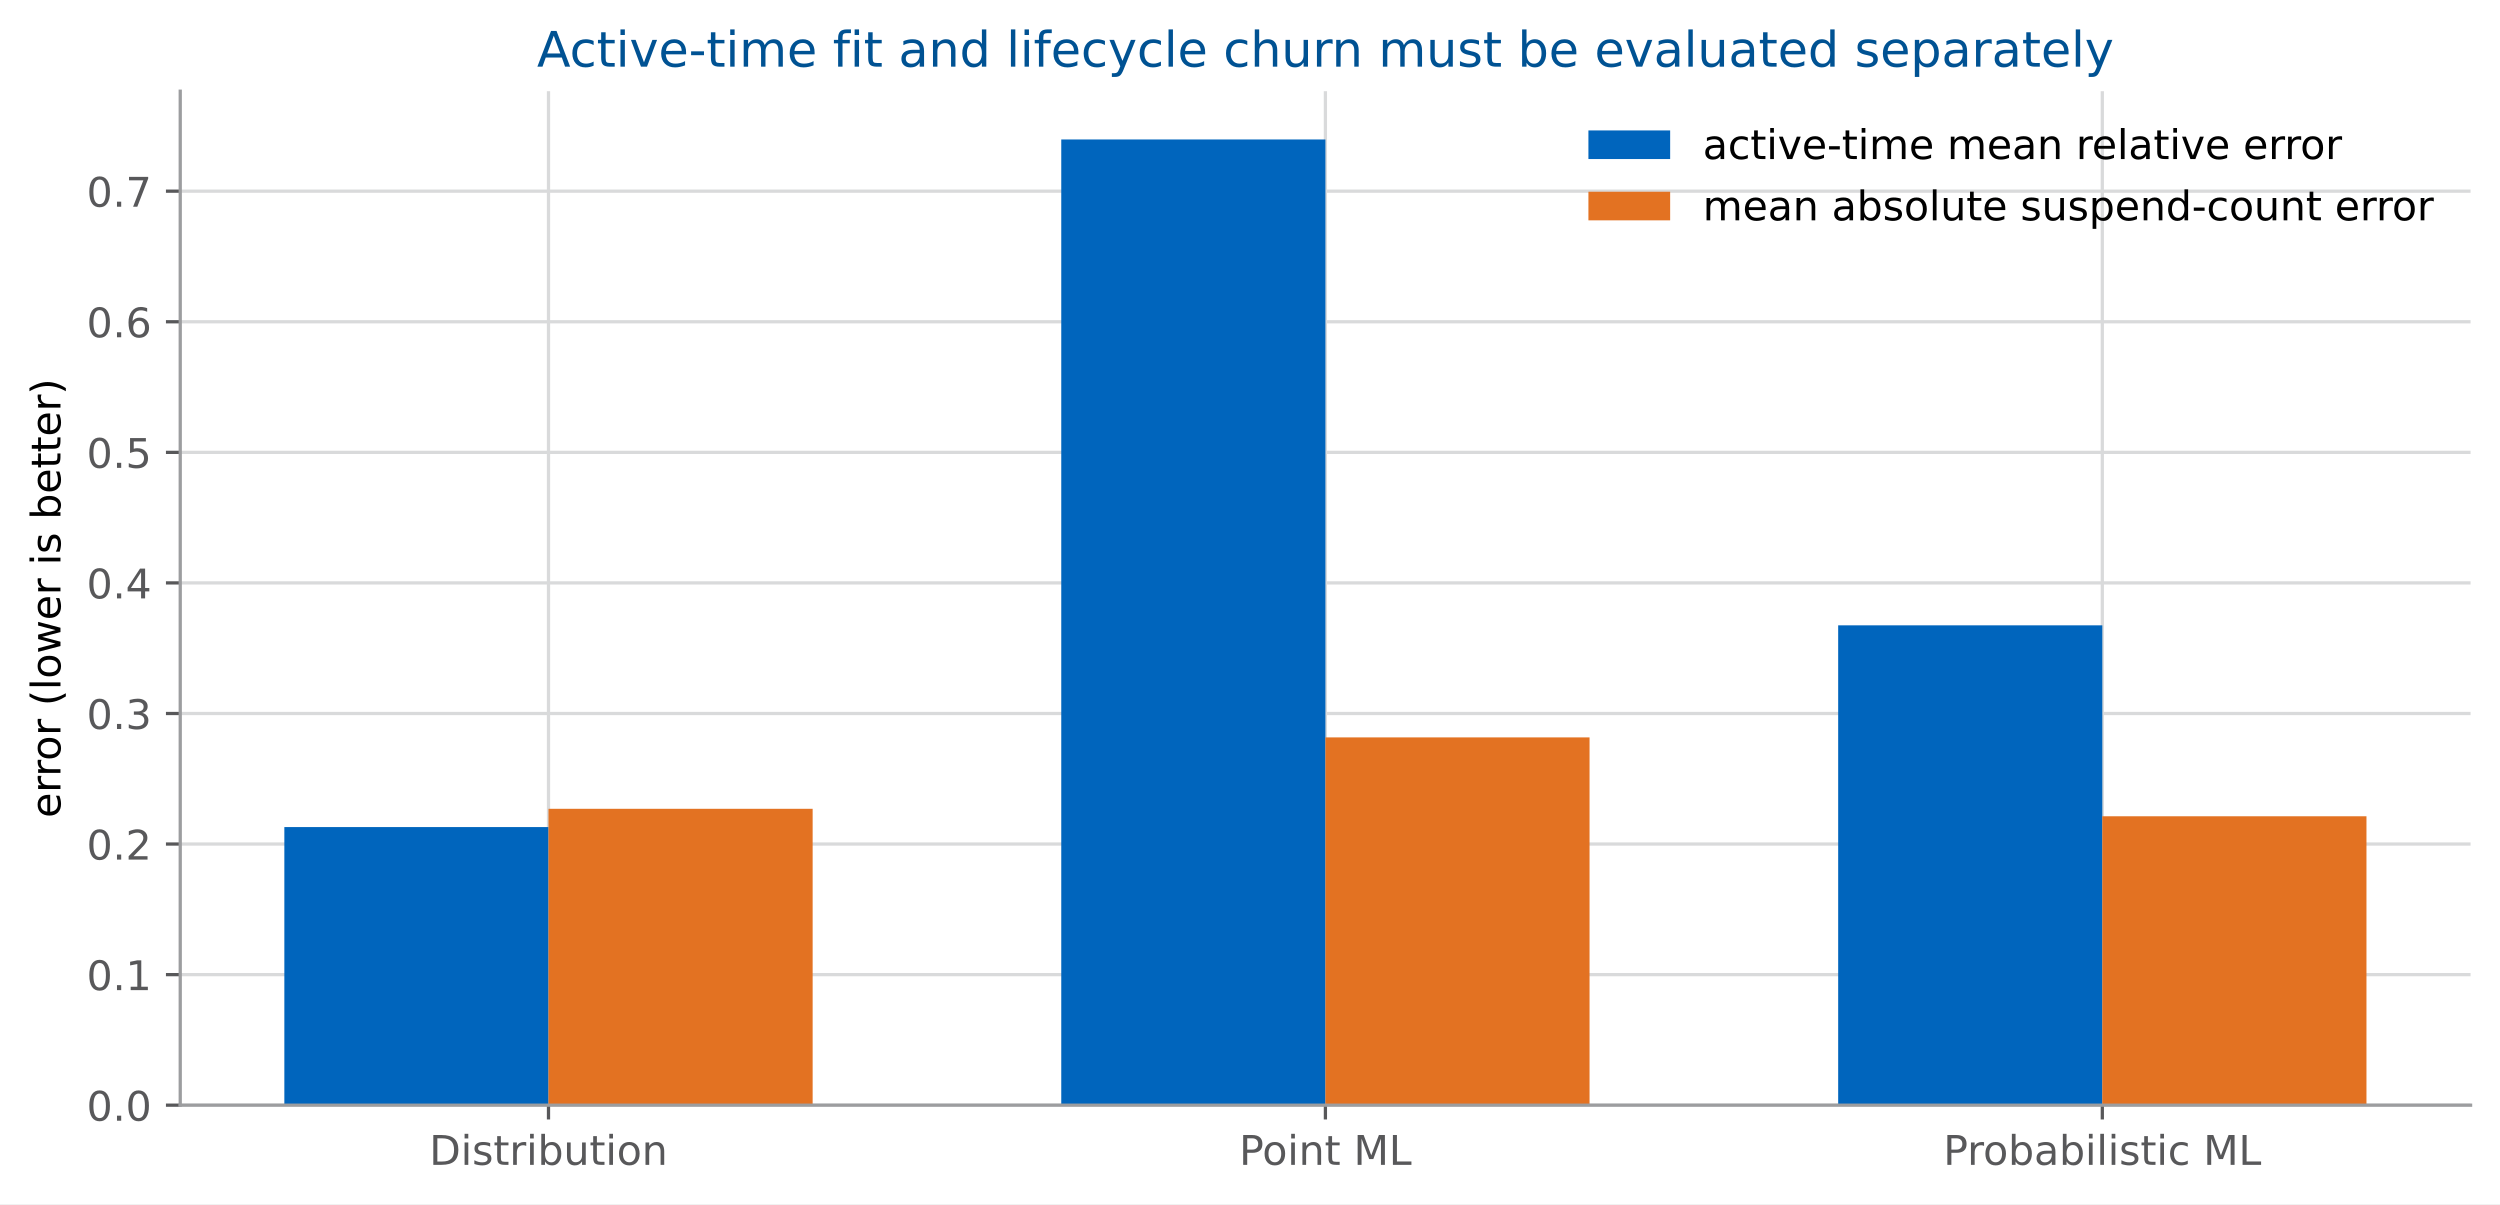
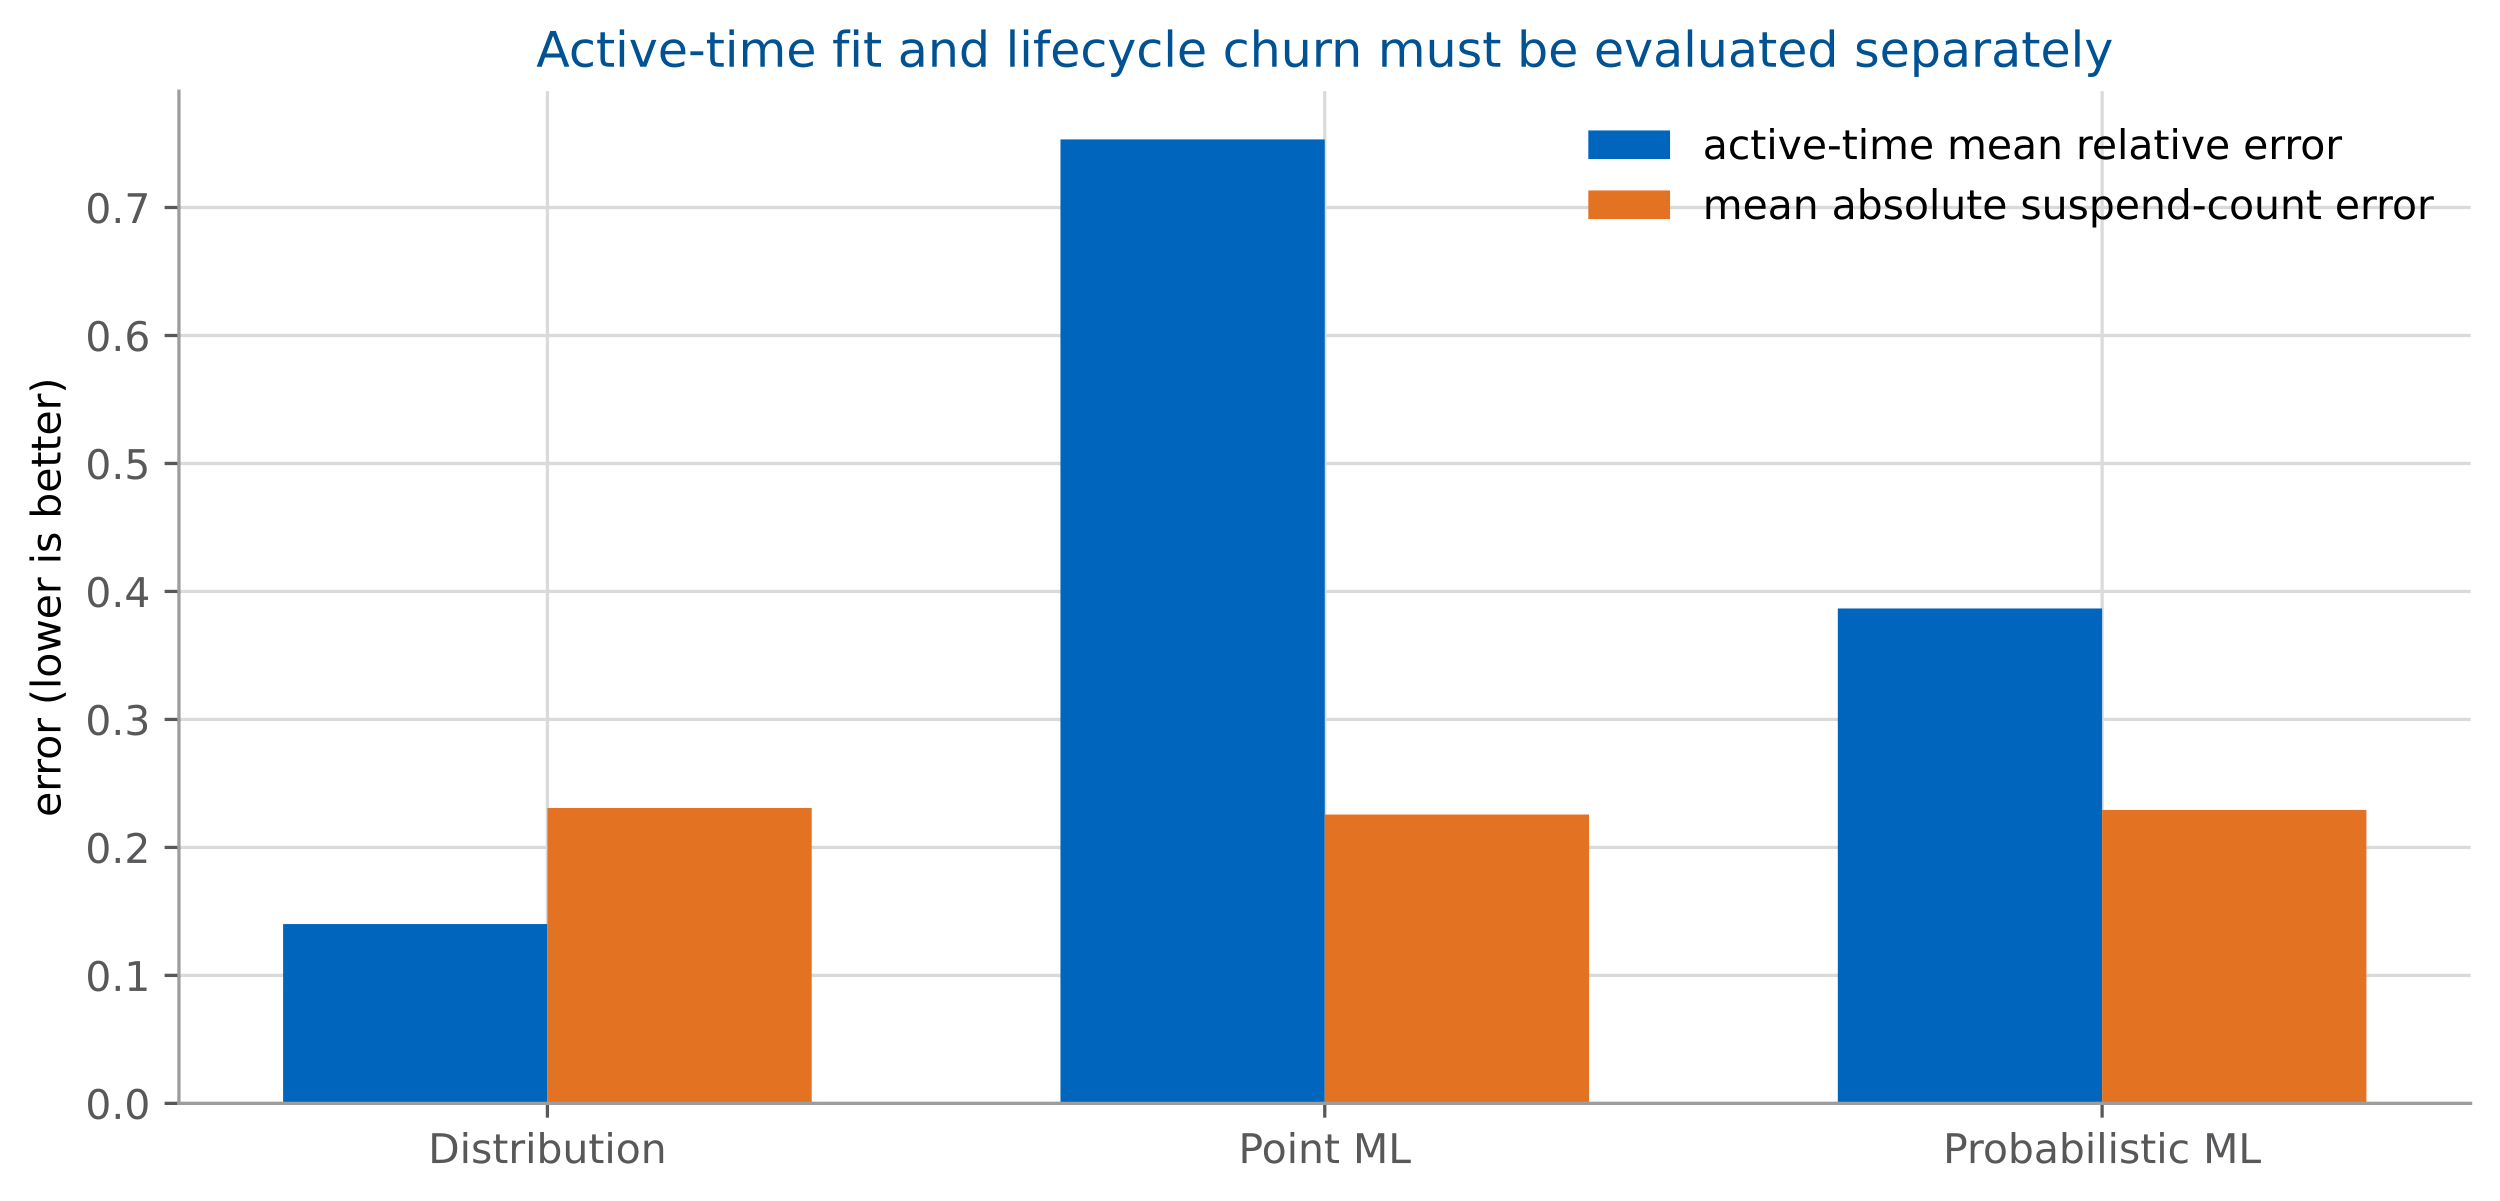
- <svg xmlns="http://www.w3.org/2000/svg" xmlns:xlink="http://www.w3.org/1999/xlink" width="611.742pt" height="294.637pt" viewBox="0 0 611.742 294.637" version="1.1">
+ <svg xmlns="http://www.w3.org/2000/svg" xmlns:xlink="http://www.w3.org/1999/xlink" width="611.661pt" height="293.836pt" viewBox="0 0 611.661 293.836" version="1.1">
  <defs>
    <style type="text/css">*{stroke-linejoin: round; stroke-linecap: butt}</style>
  </defs>
  <g id="figure_1">
    <g id="patch_1">
-       <path d="M -0 294.637  L 611.742 294.637  L 611.742 0  L -0 0  z " style="fill: #ffffff" />
+       <path d="M -0 293.836  L 611.661 293.836  L 611.661 0  L -0 0  z " style="fill: #ffffff" />
    </g>
    <g id="axes_1">
      <g id="patch_2">
-         <path d="M 44.104 270.436  L 604.542 270.436  L 604.542 22.318  L 44.104 22.318  z " style="fill: #ffffff" />
+         <path d="M 43.781 269.958  L 604.461 269.958  L 604.461 22.318  L 43.781 22.318  z " style="fill: #ffffff" />
      </g>
      <g id="matplotlib.axis_1">
        <g id="xtick_1">
          <g id="line2d_1">
-             <path d="M 134.215 270.436  L 134.215 22.318  " clip-path="url(#p7fccb38c30)" style="fill: none; stroke: #d9dadb; stroke-width: 0.8; stroke-linecap: square" />
+             <path d="M 133.931 269.958  L 133.931 22.318  " clip-path="url(#p9b7528d871)" style="fill: none; stroke: #d9dadb; stroke-width: 0.8; stroke-linecap: square" />
          </g>
          <g id="line2d_2">
            <defs>
-               <path id="m31144a515f" d="M 0 0  L 0 3.5  " style="stroke: #58585a; stroke-width: 0.8" />
+               <path id="m87e9a3269e" d="M 0 0  L 0 3.5  " style="stroke: #58585a; stroke-width: 0.8" />
            </defs>
            <g>
-               <use xlink:href="#m31144a515f" x="134.215" y="270.436" style="fill: #58585a; stroke: #58585a; stroke-width: 0.8" />
+               <use xlink:href="#m87e9a3269e" x="133.931" y="269.958" style="fill: #58585a; stroke: #58585a; stroke-width: 0.8" />
            </g>
          </g>
          <g id="text_1">
-             <text style="font-size: 10px; font-family: 'DejaVu Sans', 'Bitstream Vera Sans', 'Computer Modern Sans Serif', 'Lucida Grande', 'Verdana', 'Geneva', 'Lucid', 'Arial', 'Helvetica', 'Avant Garde', sans-serif; text-anchor: middle; fill: #58585a" x="134.215" y="285.034" transform="rotate(-0 134.215 285.0342)">Distribution</text>
+             <text style="font-size: 10px; font-family: 'DejaVu Sans', 'Bitstream Vera Sans', 'Computer Modern Sans Serif', 'Lucida Grande', 'Verdana', 'Geneva', 'Lucid', 'Arial', 'Helvetica', 'Avant Garde', sans-serif; text-anchor: middle; fill: #58585a" x="133.931" y="284.557" transform="rotate(-0 133.9313 284.5566)">Distribution</text>
          </g>
        </g>
        <g id="xtick_2">
          <g id="line2d_3">
-             <path d="M 324.323 270.436  L 324.323 22.318  " clip-path="url(#p7fccb38c30)" style="fill: none; stroke: #d9dadb; stroke-width: 0.8; stroke-linecap: square" />
+             <path d="M 324.121 269.958  L 324.121 22.318  " clip-path="url(#p9b7528d871)" style="fill: none; stroke: #d9dadb; stroke-width: 0.8; stroke-linecap: square" />
          </g>
          <g id="line2d_4">
            <g>
-               <use xlink:href="#m31144a515f" x="324.323" y="270.436" style="fill: #58585a; stroke: #58585a; stroke-width: 0.8" />
+               <use xlink:href="#m87e9a3269e" x="324.121" y="269.958" style="fill: #58585a; stroke: #58585a; stroke-width: 0.8" />
            </g>
          </g>
          <g id="text_2">
-             <text style="font-size: 10px; font-family: 'DejaVu Sans', 'Bitstream Vera Sans', 'Computer Modern Sans Serif', 'Lucida Grande', 'Verdana', 'Geneva', 'Lucid', 'Arial', 'Helvetica', 'Avant Garde', sans-serif; text-anchor: middle; fill: #58585a" x="324.323" y="285.034" transform="rotate(-0 324.3227 285.0342)">Point ML</text>
+             <text style="font-size: 10px; font-family: 'DejaVu Sans', 'Bitstream Vera Sans', 'Computer Modern Sans Serif', 'Lucida Grande', 'Verdana', 'Geneva', 'Lucid', 'Arial', 'Helvetica', 'Avant Garde', sans-serif; text-anchor: middle; fill: #58585a" x="324.121" y="284.557" transform="rotate(-0 324.1212 284.5566)">Point ML</text>
          </g>
        </g>
        <g id="xtick_3">
          <g id="line2d_5">
-             <path d="M 514.43 270.436  L 514.43 22.318  " clip-path="url(#p7fccb38c30)" style="fill: none; stroke: #d9dadb; stroke-width: 0.8; stroke-linecap: square" />
+             <path d="M 514.311 269.958  L 514.311 22.318  " clip-path="url(#p9b7528d871)" style="fill: none; stroke: #d9dadb; stroke-width: 0.8; stroke-linecap: square" />
          </g>
          <g id="line2d_6">
            <g>
-               <use xlink:href="#m31144a515f" x="514.43" y="270.436" style="fill: #58585a; stroke: #58585a; stroke-width: 0.8" />
+               <use xlink:href="#m87e9a3269e" x="514.311" y="269.958" style="fill: #58585a; stroke: #58585a; stroke-width: 0.8" />
            </g>
          </g>
          <g id="text_3">
-             <text style="font-size: 10px; font-family: 'DejaVu Sans', 'Bitstream Vera Sans', 'Computer Modern Sans Serif', 'Lucida Grande', 'Verdana', 'Geneva', 'Lucid', 'Arial', 'Helvetica', 'Avant Garde', sans-serif; text-anchor: middle; fill: #58585a" x="514.43" y="285.034" transform="rotate(-0 514.4305 285.0342)">Probabilistic ML</text>
+             <text style="font-size: 10px; font-family: 'DejaVu Sans', 'Bitstream Vera Sans', 'Computer Modern Sans Serif', 'Lucida Grande', 'Verdana', 'Geneva', 'Lucid', 'Arial', 'Helvetica', 'Avant Garde', sans-serif; text-anchor: middle; fill: #58585a" x="514.311" y="284.557" transform="rotate(-0 514.3112 284.5566)">Probabilistic ML</text>
          </g>
        </g>
      </g>
      <g id="matplotlib.axis_2">
        <g id="ytick_1">
          <g id="line2d_7">
-             <path d="M 44.104 270.436  L 604.542 270.436  " clip-path="url(#p7fccb38c30)" style="fill: none; stroke: #d9dadb; stroke-width: 0.8; stroke-linecap: square" />
+             <path d="M 43.781 269.958  L 604.461 269.958  " clip-path="url(#p9b7528d871)" style="fill: none; stroke: #d9dadb; stroke-width: 0.8; stroke-linecap: square" />
          </g>
          <g id="line2d_8">
            <defs>
-               <path id="m9eb4f43959" d="M 0 0  L -3.5 0  " style="stroke: #58585a; stroke-width: 0.8" />
+               <path id="mcd199c6f54" d="M 0 0  L -3.5 0  " style="stroke: #58585a; stroke-width: 0.8" />
            </defs>
            <g>
-               <use xlink:href="#m9eb4f43959" x="44.104" y="270.436" style="fill: #58585a; stroke: #58585a; stroke-width: 0.8" />
+               <use xlink:href="#mcd199c6f54" x="43.781" y="269.958" style="fill: #58585a; stroke: #58585a; stroke-width: 0.8" />
            </g>
          </g>
          <g id="text_4">
-             <text style="font-size: 10px; font-family: 'DejaVu Sans', 'Bitstream Vera Sans', 'Computer Modern Sans Serif', 'Lucida Grande', 'Verdana', 'Geneva', 'Lucid', 'Arial', 'Helvetica', 'Avant Garde', sans-serif; text-anchor: end; fill: #58585a" x="37.104" y="274.235" transform="rotate(-0 37.10391 274.2346)">0.0</text>
+             <text style="font-size: 10px; font-family: 'DejaVu Sans', 'Bitstream Vera Sans', 'Computer Modern Sans Serif', 'Lucida Grande', 'Verdana', 'Geneva', 'Lucid', 'Arial', 'Helvetica', 'Avant Garde', sans-serif; text-anchor: end; fill: #58585a" x="36.781" y="273.757" transform="rotate(-0 36.78125 273.7573)">0.0</text>
          </g>
        </g>
        <g id="ytick_2">
          <g id="line2d_9">
-             <path d="M 44.104 238.486  L 604.542 238.486  " clip-path="url(#p7fccb38c30)" style="fill: none; stroke: #d9dadb; stroke-width: 0.8; stroke-linecap: square" />
+             <path d="M 43.781 238.645  L 604.461 238.645  " clip-path="url(#p9b7528d871)" style="fill: none; stroke: #d9dadb; stroke-width: 0.8; stroke-linecap: square" />
          </g>
          <g id="line2d_10">
            <g>
-               <use xlink:href="#m9eb4f43959" x="44.104" y="238.486" style="fill: #58585a; stroke: #58585a; stroke-width: 0.8" />
+               <use xlink:href="#mcd199c6f54" x="43.781" y="238.645" style="fill: #58585a; stroke: #58585a; stroke-width: 0.8" />
            </g>
          </g>
          <g id="text_5">
-             <text style="font-size: 10px; font-family: 'DejaVu Sans', 'Bitstream Vera Sans', 'Computer Modern Sans Serif', 'Lucida Grande', 'Verdana', 'Geneva', 'Lucid', 'Arial', 'Helvetica', 'Avant Garde', sans-serif; text-anchor: end; fill: #58585a" x="37.104" y="242.285" transform="rotate(-0 37.10391 242.2846)">0.1</text>
+             <text style="font-size: 10px; font-family: 'DejaVu Sans', 'Bitstream Vera Sans', 'Computer Modern Sans Serif', 'Lucida Grande', 'Verdana', 'Geneva', 'Lucid', 'Arial', 'Helvetica', 'Avant Garde', sans-serif; text-anchor: end; fill: #58585a" x="36.781" y="242.445" transform="rotate(-0 36.78125 242.4446)">0.1</text>
          </g>
        </g>
        <g id="ytick_3">
          <g id="line2d_11">
-             <path d="M 44.104 206.536  L 604.542 206.536  " clip-path="url(#p7fccb38c30)" style="fill: none; stroke: #d9dadb; stroke-width: 0.8; stroke-linecap: square" />
+             <path d="M 43.781 207.333  L 604.461 207.333  " clip-path="url(#p9b7528d871)" style="fill: none; stroke: #d9dadb; stroke-width: 0.8; stroke-linecap: square" />
          </g>
          <g id="line2d_12">
            <g>
-               <use xlink:href="#m9eb4f43959" x="44.104" y="206.536" style="fill: #58585a; stroke: #58585a; stroke-width: 0.8" />
+               <use xlink:href="#mcd199c6f54" x="43.781" y="207.333" style="fill: #58585a; stroke: #58585a; stroke-width: 0.8" />
            </g>
          </g>
          <g id="text_6">
-             <text style="font-size: 10px; font-family: 'DejaVu Sans', 'Bitstream Vera Sans', 'Computer Modern Sans Serif', 'Lucida Grande', 'Verdana', 'Geneva', 'Lucid', 'Arial', 'Helvetica', 'Avant Garde', sans-serif; text-anchor: end; fill: #58585a" x="37.104" y="210.335" transform="rotate(-0 37.10391 210.3345)">0.2</text>
+             <text style="font-size: 10px; font-family: 'DejaVu Sans', 'Bitstream Vera Sans', 'Computer Modern Sans Serif', 'Lucida Grande', 'Verdana', 'Geneva', 'Lucid', 'Arial', 'Helvetica', 'Avant Garde', sans-serif; text-anchor: end; fill: #58585a" x="36.781" y="211.132" transform="rotate(-0 36.78125 211.1318)">0.2</text>
          </g>
        </g>
        <g id="ytick_4">
          <g id="line2d_13">
-             <path d="M 44.104 174.586  L 604.542 174.586  " clip-path="url(#p7fccb38c30)" style="fill: none; stroke: #d9dadb; stroke-width: 0.8; stroke-linecap: square" />
+             <path d="M 43.781 176.02  L 604.461 176.02  " clip-path="url(#p9b7528d871)" style="fill: none; stroke: #d9dadb; stroke-width: 0.8; stroke-linecap: square" />
          </g>
          <g id="line2d_14">
            <g>
-               <use xlink:href="#m9eb4f43959" x="44.104" y="174.586" style="fill: #58585a; stroke: #58585a; stroke-width: 0.8" />
+               <use xlink:href="#mcd199c6f54" x="43.781" y="176.02" style="fill: #58585a; stroke: #58585a; stroke-width: 0.8" />
            </g>
          </g>
          <g id="text_7">
-             <text style="font-size: 10px; font-family: 'DejaVu Sans', 'Bitstream Vera Sans', 'Computer Modern Sans Serif', 'Lucida Grande', 'Verdana', 'Geneva', 'Lucid', 'Arial', 'Helvetica', 'Avant Garde', sans-serif; text-anchor: end; fill: #58585a" x="37.104" y="178.384" transform="rotate(-0 37.10391 178.3845)">0.3</text>
+             <text style="font-size: 10px; font-family: 'DejaVu Sans', 'Bitstream Vera Sans', 'Computer Modern Sans Serif', 'Lucida Grande', 'Verdana', 'Geneva', 'Lucid', 'Arial', 'Helvetica', 'Avant Garde', sans-serif; text-anchor: end; fill: #58585a" x="36.781" y="179.819" transform="rotate(-0 36.78125 179.8191)">0.3</text>
          </g>
        </g>
        <g id="ytick_5">
          <g id="line2d_15">
-             <path d="M 44.104 142.636  L 604.542 142.636  " clip-path="url(#p7fccb38c30)" style="fill: none; stroke: #d9dadb; stroke-width: 0.8; stroke-linecap: square" />
+             <path d="M 43.781 144.707  L 604.461 144.707  " clip-path="url(#p9b7528d871)" style="fill: none; stroke: #d9dadb; stroke-width: 0.8; stroke-linecap: square" />
          </g>
          <g id="line2d_16">
            <g>
-               <use xlink:href="#m9eb4f43959" x="44.104" y="142.636" style="fill: #58585a; stroke: #58585a; stroke-width: 0.8" />
+               <use xlink:href="#mcd199c6f54" x="43.781" y="144.707" style="fill: #58585a; stroke: #58585a; stroke-width: 0.8" />
            </g>
          </g>
          <g id="text_8">
-             <text style="font-size: 10px; font-family: 'DejaVu Sans', 'Bitstream Vera Sans', 'Computer Modern Sans Serif', 'Lucida Grande', 'Verdana', 'Geneva', 'Lucid', 'Arial', 'Helvetica', 'Avant Garde', sans-serif; text-anchor: end; fill: #58585a" x="37.104" y="146.434" transform="rotate(-0 37.10391 146.4344)">0.4</text>
+             <text style="font-size: 10px; font-family: 'DejaVu Sans', 'Bitstream Vera Sans', 'Computer Modern Sans Serif', 'Lucida Grande', 'Verdana', 'Geneva', 'Lucid', 'Arial', 'Helvetica', 'Avant Garde', sans-serif; text-anchor: end; fill: #58585a" x="36.781" y="148.506" transform="rotate(-0 36.78125 148.5064)">0.4</text>
          </g>
        </g>
        <g id="ytick_6">
          <g id="line2d_17">
-             <path d="M 44.104 110.686  L 604.542 110.686  " clip-path="url(#p7fccb38c30)" style="fill: none; stroke: #d9dadb; stroke-width: 0.8; stroke-linecap: square" />
+             <path d="M 43.781 113.394  L 604.461 113.394  " clip-path="url(#p9b7528d871)" style="fill: none; stroke: #d9dadb; stroke-width: 0.8; stroke-linecap: square" />
          </g>
          <g id="line2d_18">
            <g>
-               <use xlink:href="#m9eb4f43959" x="44.104" y="110.686" style="fill: #58585a; stroke: #58585a; stroke-width: 0.8" />
+               <use xlink:href="#mcd199c6f54" x="43.781" y="113.394" style="fill: #58585a; stroke: #58585a; stroke-width: 0.8" />
            </g>
          </g>
          <g id="text_9">
-             <text style="font-size: 10px; font-family: 'DejaVu Sans', 'Bitstream Vera Sans', 'Computer Modern Sans Serif', 'Lucida Grande', 'Verdana', 'Geneva', 'Lucid', 'Arial', 'Helvetica', 'Avant Garde', sans-serif; text-anchor: end; fill: #58585a" x="37.104" y="114.484" transform="rotate(-0 37.10391 114.4844)">0.5</text>
+             <text style="font-size: 10px; font-family: 'DejaVu Sans', 'Bitstream Vera Sans', 'Computer Modern Sans Serif', 'Lucida Grande', 'Verdana', 'Geneva', 'Lucid', 'Arial', 'Helvetica', 'Avant Garde', sans-serif; text-anchor: end; fill: #58585a" x="36.781" y="117.194" transform="rotate(-0 36.78125 117.1936)">0.5</text>
          </g>
        </g>
        <g id="ytick_7">
          <g id="line2d_19">
-             <path d="M 44.104 78.736  L 604.542 78.736  " clip-path="url(#p7fccb38c30)" style="fill: none; stroke: #d9dadb; stroke-width: 0.8; stroke-linecap: square" />
+             <path d="M 43.781 82.082  L 604.461 82.082  " clip-path="url(#p9b7528d871)" style="fill: none; stroke: #d9dadb; stroke-width: 0.8; stroke-linecap: square" />
          </g>
          <g id="line2d_20">
            <g>
-               <use xlink:href="#m9eb4f43959" x="44.104" y="78.736" style="fill: #58585a; stroke: #58585a; stroke-width: 0.8" />
+               <use xlink:href="#mcd199c6f54" x="43.781" y="82.082" style="fill: #58585a; stroke: #58585a; stroke-width: 0.8" />
            </g>
          </g>
          <g id="text_10">
-             <text style="font-size: 10px; font-family: 'DejaVu Sans', 'Bitstream Vera Sans', 'Computer Modern Sans Serif', 'Lucida Grande', 'Verdana', 'Geneva', 'Lucid', 'Arial', 'Helvetica', 'Avant Garde', sans-serif; text-anchor: end; fill: #58585a" x="37.104" y="82.534" transform="rotate(-0 37.10391 82.53434)">0.6</text>
+             <text style="font-size: 10px; font-family: 'DejaVu Sans', 'Bitstream Vera Sans', 'Computer Modern Sans Serif', 'Lucida Grande', 'Verdana', 'Geneva', 'Lucid', 'Arial', 'Helvetica', 'Avant Garde', sans-serif; text-anchor: end; fill: #58585a" x="36.781" y="85.881" transform="rotate(-0 36.78125 85.88085)">0.6</text>
          </g>
        </g>
        <g id="ytick_8">
          <g id="line2d_21">
-             <path d="M 44.104 46.785  L 604.542 46.785  " clip-path="url(#p7fccb38c30)" style="fill: none; stroke: #d9dadb; stroke-width: 0.8; stroke-linecap: square" />
+             <path d="M 43.781 50.769  L 604.461 50.769  " clip-path="url(#p9b7528d871)" style="fill: none; stroke: #d9dadb; stroke-width: 0.8; stroke-linecap: square" />
          </g>
          <g id="line2d_22">
            <g>
-               <use xlink:href="#m9eb4f43959" x="44.104" y="46.785" style="fill: #58585a; stroke: #58585a; stroke-width: 0.8" />
+               <use xlink:href="#mcd199c6f54" x="43.781" y="50.769" style="fill: #58585a; stroke: #58585a; stroke-width: 0.8" />
            </g>
          </g>
          <g id="text_11">
-             <text style="font-size: 10px; font-family: 'DejaVu Sans', 'Bitstream Vera Sans', 'Computer Modern Sans Serif', 'Lucida Grande', 'Verdana', 'Geneva', 'Lucid', 'Arial', 'Helvetica', 'Avant Garde', sans-serif; text-anchor: end; fill: #58585a" x="37.104" y="50.584" transform="rotate(-0 37.10391 50.5843)">0.7</text>
+             <text style="font-size: 10px; font-family: 'DejaVu Sans', 'Bitstream Vera Sans', 'Computer Modern Sans Serif', 'Lucida Grande', 'Verdana', 'Geneva', 'Lucid', 'Arial', 'Helvetica', 'Avant Garde', sans-serif; text-anchor: end; fill: #58585a" x="36.781" y="54.568" transform="rotate(-0 36.78125 54.56811)">0.7</text>
          </g>
        </g>
        <g id="text_12">
-           <text style="font-size: 10px; font-family: 'DejaVu Sans', 'Bitstream Vera Sans', 'Computer Modern Sans Serif', 'Lucida Grande', 'Verdana', 'Geneva', 'Lucid', 'Arial', 'Helvetica', 'Avant Garde', sans-serif; text-anchor: middle" x="14.798" y="146.377" transform="rotate(-90 14.79844 146.377)">error (lower is better)</text>
+           <text style="font-size: 10px; font-family: 'DejaVu Sans', 'Bitstream Vera Sans', 'Computer Modern Sans Serif', 'Lucida Grande', 'Verdana', 'Geneva', 'Lucid', 'Arial', 'Helvetica', 'Avant Garde', sans-serif; text-anchor: middle" x="14.798" y="146.138" transform="rotate(-90 14.79844 146.1381)">error (lower is better)</text>
        </g>
      </g>
      <g id="patch_3">
-         <path d="M 69.578 270.436  L 134.215 270.436  L 134.215 202.382  L 69.578 202.382  z " clip-path="url(#p7fccb38c30)" style="fill: #0065bd" />
+         <path d="M 69.267 269.958  L 133.931 269.958  L 133.931 226.089  L 69.267 226.089  z " clip-path="url(#p9b7528d871)" style="fill: #0065bd" />
      </g>
      <g id="patch_4">
-         <path d="M 259.686 270.436  L 324.323 270.436  L 324.323 34.133  L 259.686 34.133  z " clip-path="url(#p7fccb38c30)" style="fill: #0065bd" />
+         <path d="M 259.457 269.958  L 324.121 269.958  L 324.121 34.111  L 259.457 34.111  z " clip-path="url(#p9b7528d871)" style="fill: #0065bd" />
      </g>
      <g id="patch_5">
-         <path d="M 449.794 270.436  L 514.43 270.436  L 514.43 153.019  L 449.794 153.019  z " clip-path="url(#p7fccb38c30)" style="fill: #0065bd" />
+         <path d="M 449.647 269.958  L 514.311 269.958  L 514.311 148.872  L 449.647 148.872  z " clip-path="url(#p9b7528d871)" style="fill: #0065bd" />
      </g>
      <g id="patch_6">
-         <path d="M 134.215 270.436  L 198.852 270.436  L 198.852 197.909  L 134.215 197.909  z " clip-path="url(#p7fccb38c30)" style="fill: #e37222" />
+         <path d="M 133.931 269.958  L 198.596 269.958  L 198.596 197.688  L 133.931 197.688  z " clip-path="url(#p9b7528d871)" style="fill: #e37222" />
      </g>
      <g id="patch_7">
-         <path d="M 324.323 270.436  L 388.959 270.436  L 388.959 180.433  L 324.323 180.433  z " clip-path="url(#p7fccb38c30)" style="fill: #e37222" />
+         <path d="M 324.121 269.958  L 388.786 269.958  L 388.786 199.285  L 324.121 199.285  z " clip-path="url(#p9b7528d871)" style="fill: #e37222" />
      </g>
      <g id="patch_8">
-         <path d="M 514.43 270.436  L 579.067 270.436  L 579.067 199.73  L 514.43 199.73  z " clip-path="url(#p7fccb38c30)" style="fill: #e37222" />
+         <path d="M 514.311 269.958  L 578.976 269.958  L 578.976 198.158  L 514.311 198.158  z " clip-path="url(#p9b7528d871)" style="fill: #e37222" />
      </g>
      <g id="patch_9">
-         <path d="M 44.104 270.436  L 44.104 22.318  " style="fill: none; stroke: #9c9d9f; stroke-width: 0.8; stroke-linejoin: miter; stroke-linecap: square" />
+         <path d="M 43.781 269.958  L 43.781 22.318  " style="fill: none; stroke: #9c9d9f; stroke-width: 0.8; stroke-linejoin: miter; stroke-linecap: square" />
      </g>
      <g id="patch_10">
-         <path d="M 44.104 270.436  L 604.542 270.436  " style="fill: none; stroke: #9c9d9f; stroke-width: 0.8; stroke-linejoin: miter; stroke-linecap: square" />
+         <path d="M 43.781 269.958  L 604.461 269.958  " style="fill: none; stroke: #9c9d9f; stroke-width: 0.8; stroke-linejoin: miter; stroke-linecap: square" />
      </g>
      <g id="text_13">
-         <text style="font-size: 12px; font-family: 'DejaVu Sans', 'Bitstream Vera Sans', 'Computer Modern Sans Serif', 'Lucida Grande', 'Verdana', 'Geneva', 'Lucid', 'Arial', 'Helvetica', 'Avant Garde', sans-serif; text-anchor: middle; fill: #005293" x="324.323" y="16.318" transform="rotate(-0 324.3227 16.31812)">Active-time fit and lifecycle churn must be evaluated separately</text>
+         <text style="font-size: 12px; font-family: 'DejaVu Sans', 'Bitstream Vera Sans', 'Computer Modern Sans Serif', 'Lucida Grande', 'Verdana', 'Geneva', 'Lucid', 'Arial', 'Helvetica', 'Avant Garde', sans-serif; text-anchor: middle; fill: #005293" x="324.121" y="16.318" transform="rotate(-0 324.1212 16.31812)">Active-time fit and lifecycle churn must be evaluated separately</text>
      </g>
      <g id="legend_1">
        <g id="patch_11">
-           <path d="M 388.681 38.917  L 408.681 38.917  L 408.681 31.917  L 388.681 31.917  z " style="fill: #0065bd" />
+           <path d="M 388.605 38.917  L 408.605 38.917  L 408.605 31.917  L 388.605 31.917  z " style="fill: #0065bd" />
        </g>
        <g id="text_14">
-           <text style="font-size: 10px; font-family: 'DejaVu Sans', 'Bitstream Vera Sans', 'Computer Modern Sans Serif', 'Lucida Grande', 'Verdana', 'Geneva', 'Lucid', 'Arial', 'Helvetica', 'Avant Garde', sans-serif; text-anchor: start" x="416.681" y="38.917" transform="rotate(-0 416.6806 38.91656)">active-time mean relative error</text>
+           <text style="font-size: 10px; font-family: 'DejaVu Sans', 'Bitstream Vera Sans', 'Computer Modern Sans Serif', 'Lucida Grande', 'Verdana', 'Geneva', 'Lucid', 'Arial', 'Helvetica', 'Avant Garde', sans-serif; text-anchor: start" x="416.605" y="38.917" transform="rotate(-0 416.605 38.91656)">active-time mean relative error</text>
        </g>
        <g id="patch_12">
-           <path d="M 388.681 53.917  L 408.681 53.917  L 408.681 46.917  L 388.681 46.917  z " style="fill: #e37222" />
+           <path d="M 388.605 53.595  L 408.605 53.595  L 408.605 46.595  L 388.605 46.595  z " style="fill: #e37222" />
        </g>
        <g id="text_15">
-           <text style="font-size: 10px; font-family: 'DejaVu Sans', 'Bitstream Vera Sans', 'Computer Modern Sans Serif', 'Lucida Grande', 'Verdana', 'Geneva', 'Lucid', 'Arial', 'Helvetica', 'Avant Garde', sans-serif; text-anchor: start" x="416.681" y="53.917" transform="rotate(-0 416.6806 53.91734)">mean absolute suspend-count error</text>
+           <text style="font-size: 10px; font-family: 'DejaVu Sans', 'Bitstream Vera Sans', 'Computer Modern Sans Serif', 'Lucida Grande', 'Verdana', 'Geneva', 'Lucid', 'Arial', 'Helvetica', 'Avant Garde', sans-serif; text-anchor: start" x="416.605" y="53.595" transform="rotate(-0 416.605 53.59469)">mean absolute suspend-count error</text>
        </g>
      </g>
    </g>
  </g>
  <defs>
-     <clipPath id="p7fccb38c30">
-       <rect x="44.104" y="22.318" width="560.438" height="248.118" />
+     <clipPath id="p9b7528d871">
+       <rect x="43.781" y="22.318" width="560.68" height="247.64" />
    </clipPath>
  </defs>
</svg>
